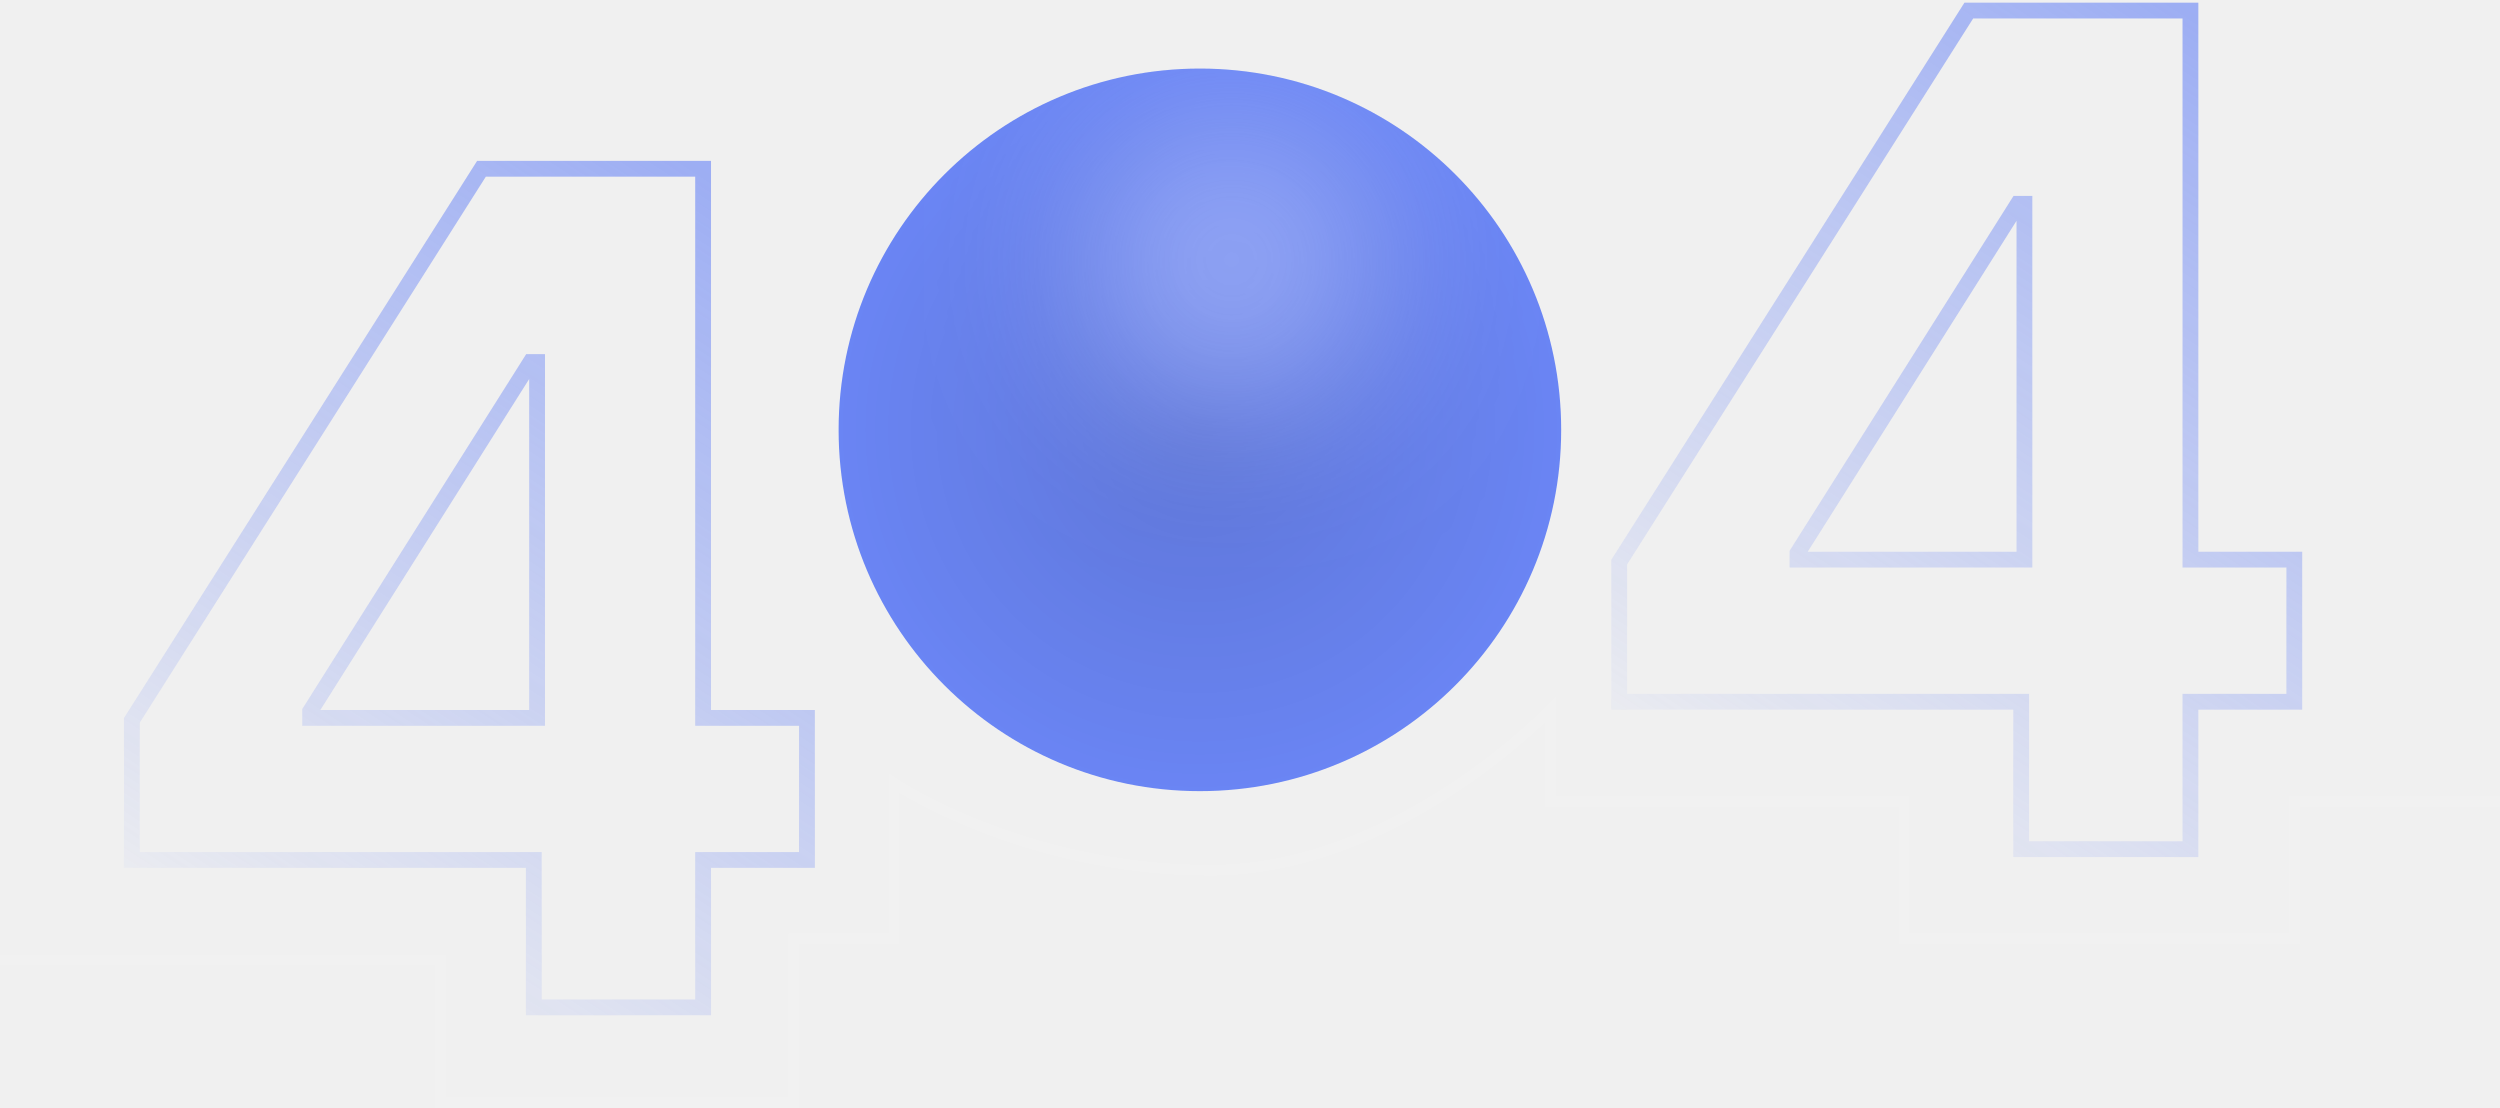
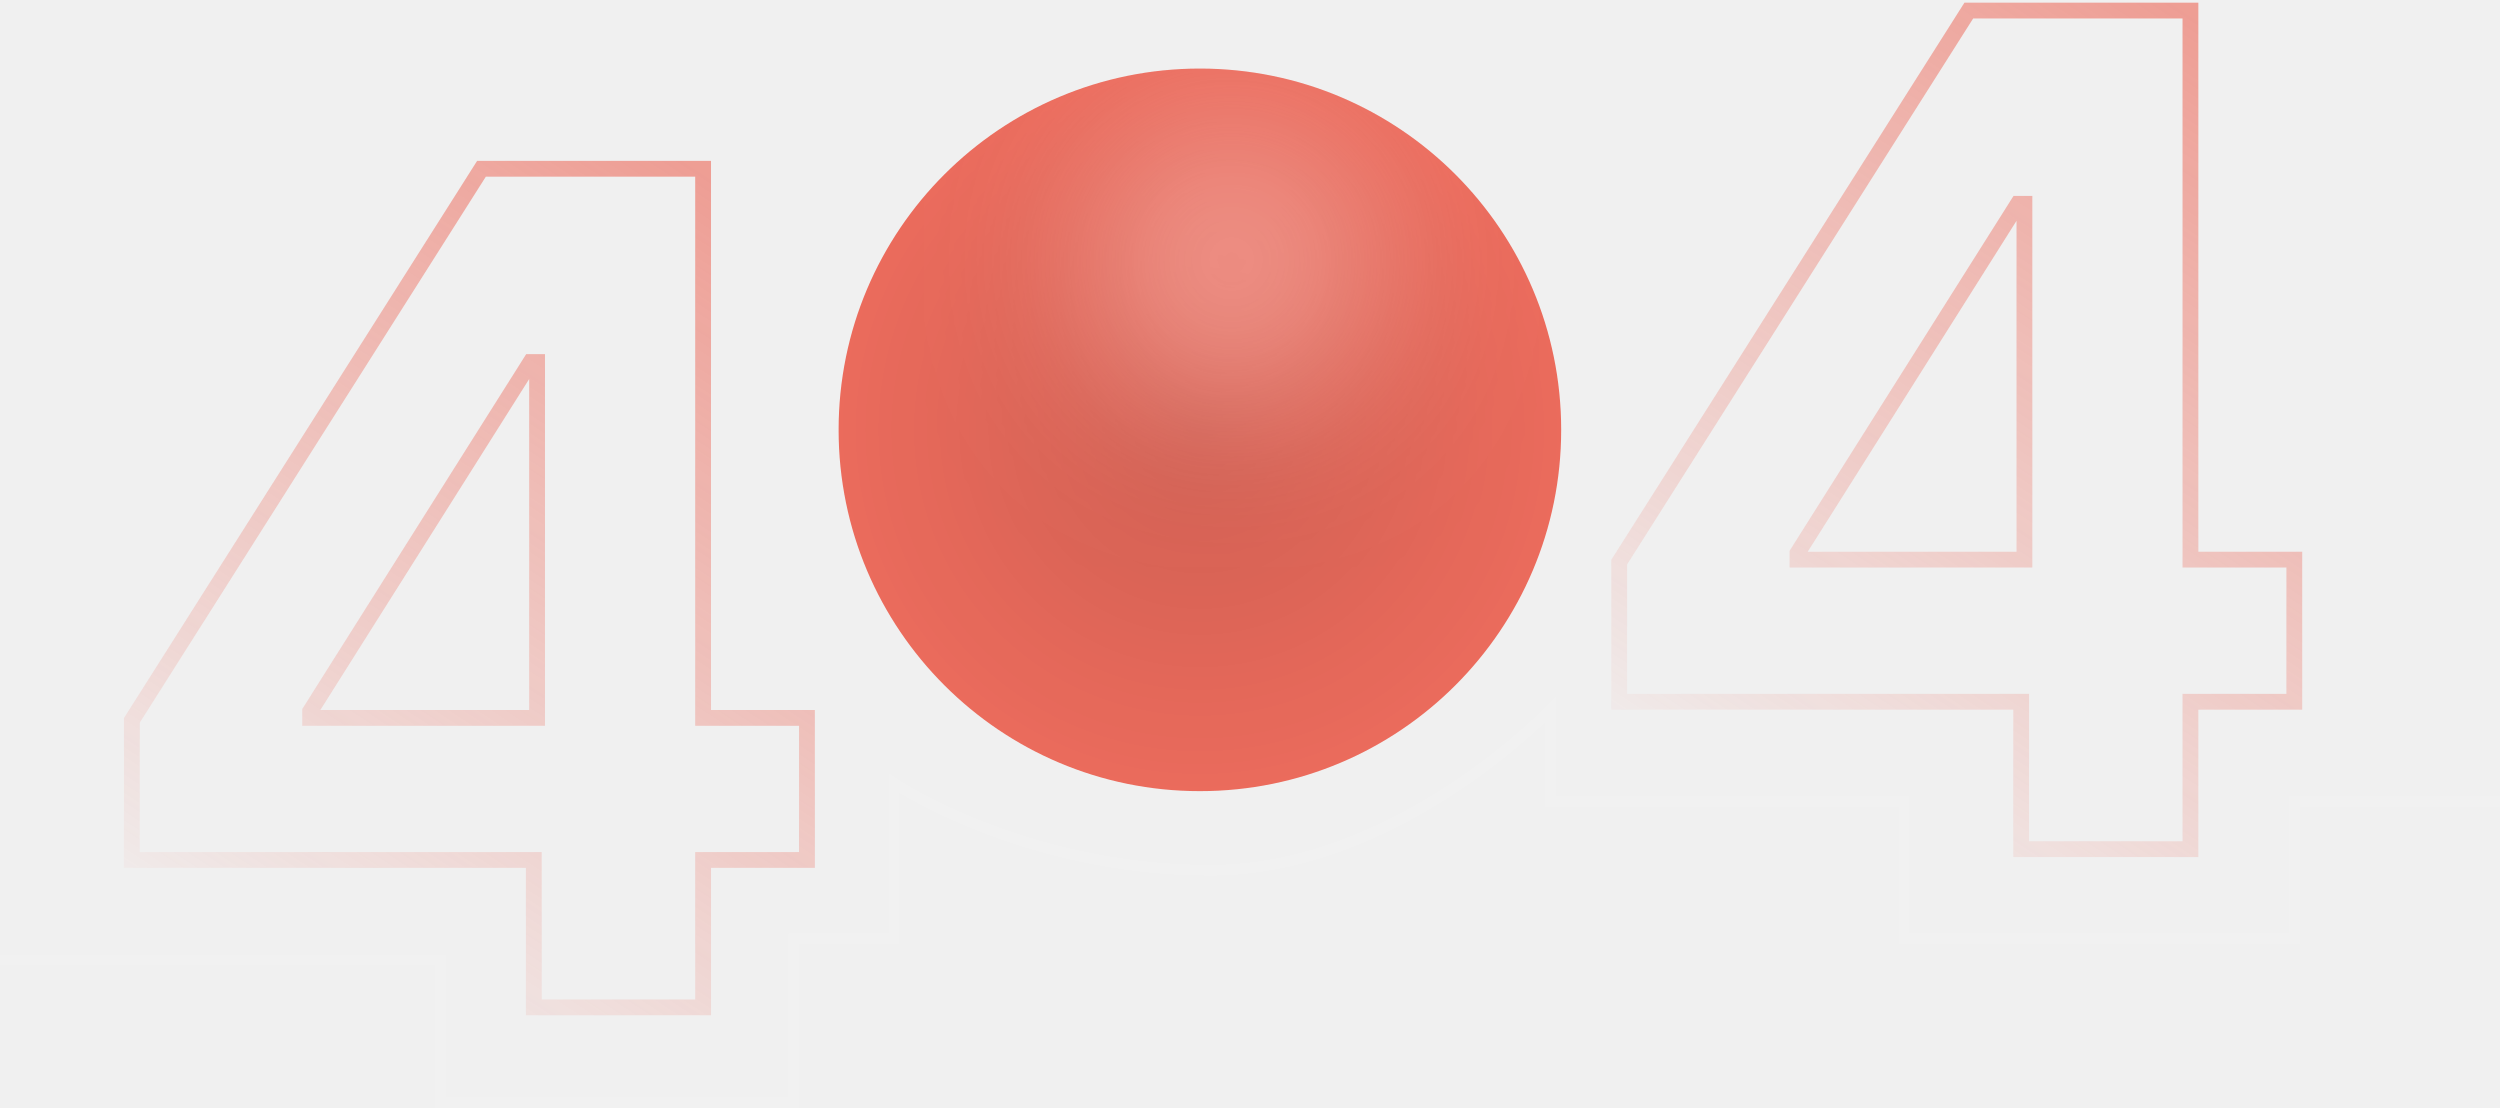
<svg xmlns="http://www.w3.org/2000/svg" xmlns:xlink="http://www.w3.org/1999/xlink" fill="none" height="210" viewBox="0 0 474 210" width="474">
  <filter id="a" color-interpolation-filters="sRGB" filterUnits="userSpaceOnUse" height="116.412" width="116.412" x="175.337" y="-8.941">
    <feFlood flood-opacity="0" result="BackgroundImageFix" />
    <feBlend in="SourceGraphic" in2="BackgroundImageFix" mode="normal" result="shape" />
    <feGaussianBlur result="effect1_foregroundBlur_116:1137" stdDeviation="15" />
  </filter>
  <linearGradient id="b">
-     <stop offset="0" stop-color="#4a6cf7" stop-opacity="0" />
-     <stop offset="1" stop-color="#4a6cf7" />
+     <stop offset="0" stop-color="#ec4b38" stop-opacity="0" />
+     <stop offset="1" stop-color="#ec4b38" />
  </linearGradient>
  <linearGradient id="c" gradientUnits="userSpaceOnUse" x1="25" x2="126.155" xlink:href="#b" y1="183" y2="27.084" />
  <linearGradient id="d" gradientUnits="userSpaceOnUse" x1="307" x2="408.155" xlink:href="#b" y1="153" y2="-2.916" />
  <radialGradient id="e" cx="0" cy="0" gradientTransform="matrix(0 73.5368 -73.5368 0 227.5 81.5)" gradientUnits="userSpaceOnUse" r="1">
    <stop offset="0" stop-opacity=".47" />
    <stop offset="1" stop-opacity="0" />
  </radialGradient>
  <mask id="f" height="137" maskUnits="userSpaceOnUse" width="137" x="159" y="13">
-     <circle cx="227.5" cy="81.5" fill="#4a6cf7" opacity=".8" r="68.5" />
+     <circle cx="227.5" cy="81.5" fill="#ec4b38" opacity=".8" r="68.5" />
  </mask>
  <path d="m25 163.051h76.211v27.949h32.097v-27.949h19.692v-26.94h-19.692v-104.111h-42.021l-66.287 104.577zm76.831-26.94h-43.029v-1.242l41.788-66.225h1.24z" opacity=".5" stroke="url(#c)" stroke-width="3" />
  <path d="m307 133.051h76.211v27.949h32.097v-27.949h19.692v-26.94h-19.692v-104.111h-42.021l-66.287 104.577zm76.831-26.94h-43.028v-1.242l41.788-66.225h1.24z" opacity=".5" stroke="url(#d)" stroke-width="3" />
-   <circle cx="227.5" cy="81.5" fill="#4a6cf7" opacity=".8" r="68.5" />
+   <circle cx="227.5" cy="81.5" fill="#ec4b38" opacity=".8" r="68.5" />
  <g mask="url(#f)">
    <circle cx="227.5" cy="81.5" fill="url(#e)" opacity=".8" r="68.5" />
    <g filter="url(#a)" opacity=".8">
      <circle cx="233.543" cy="49.264" fill="#fff" r="28.206" />
    </g>
  </g>
  <path d="m0 182h83.5v27h67v-31h19v-29.5s24.5 16.5 60 16.5 64.5-30.5 64.5-30.5v17.5h12.5 54.5v26h74v-26h39" stroke="#fff" stroke-opacity=".08" stroke-width="2" />
</svg>
